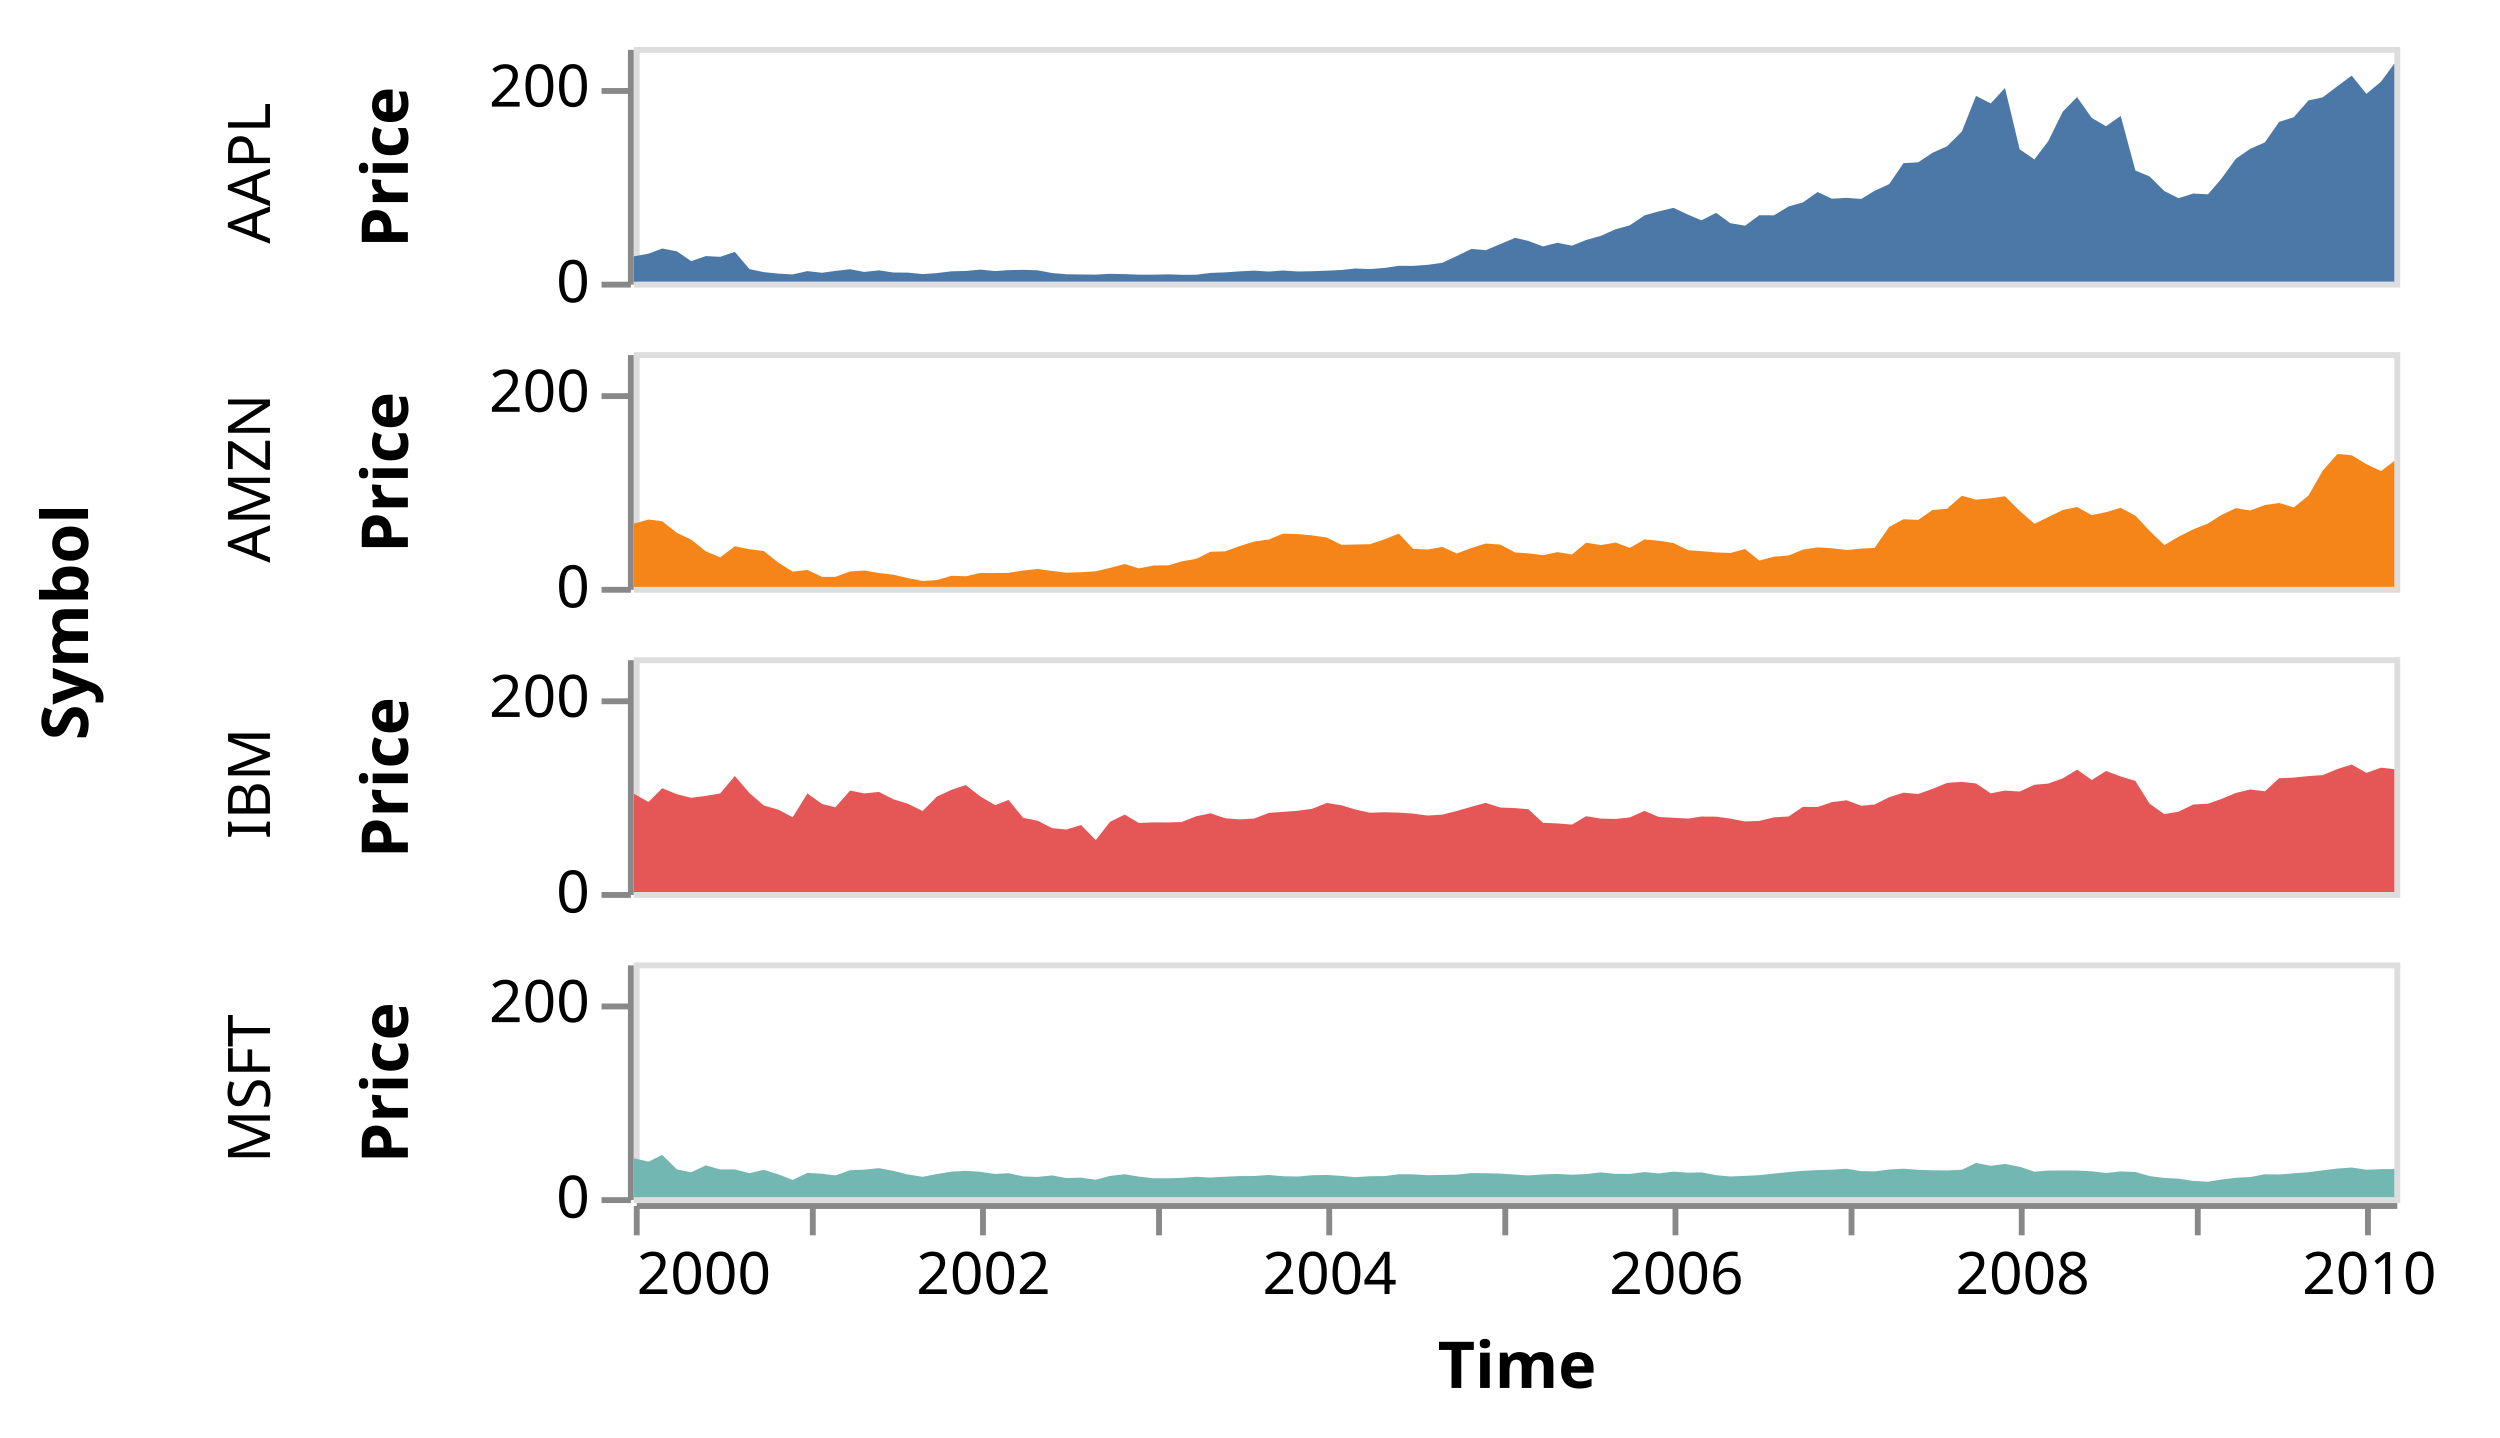
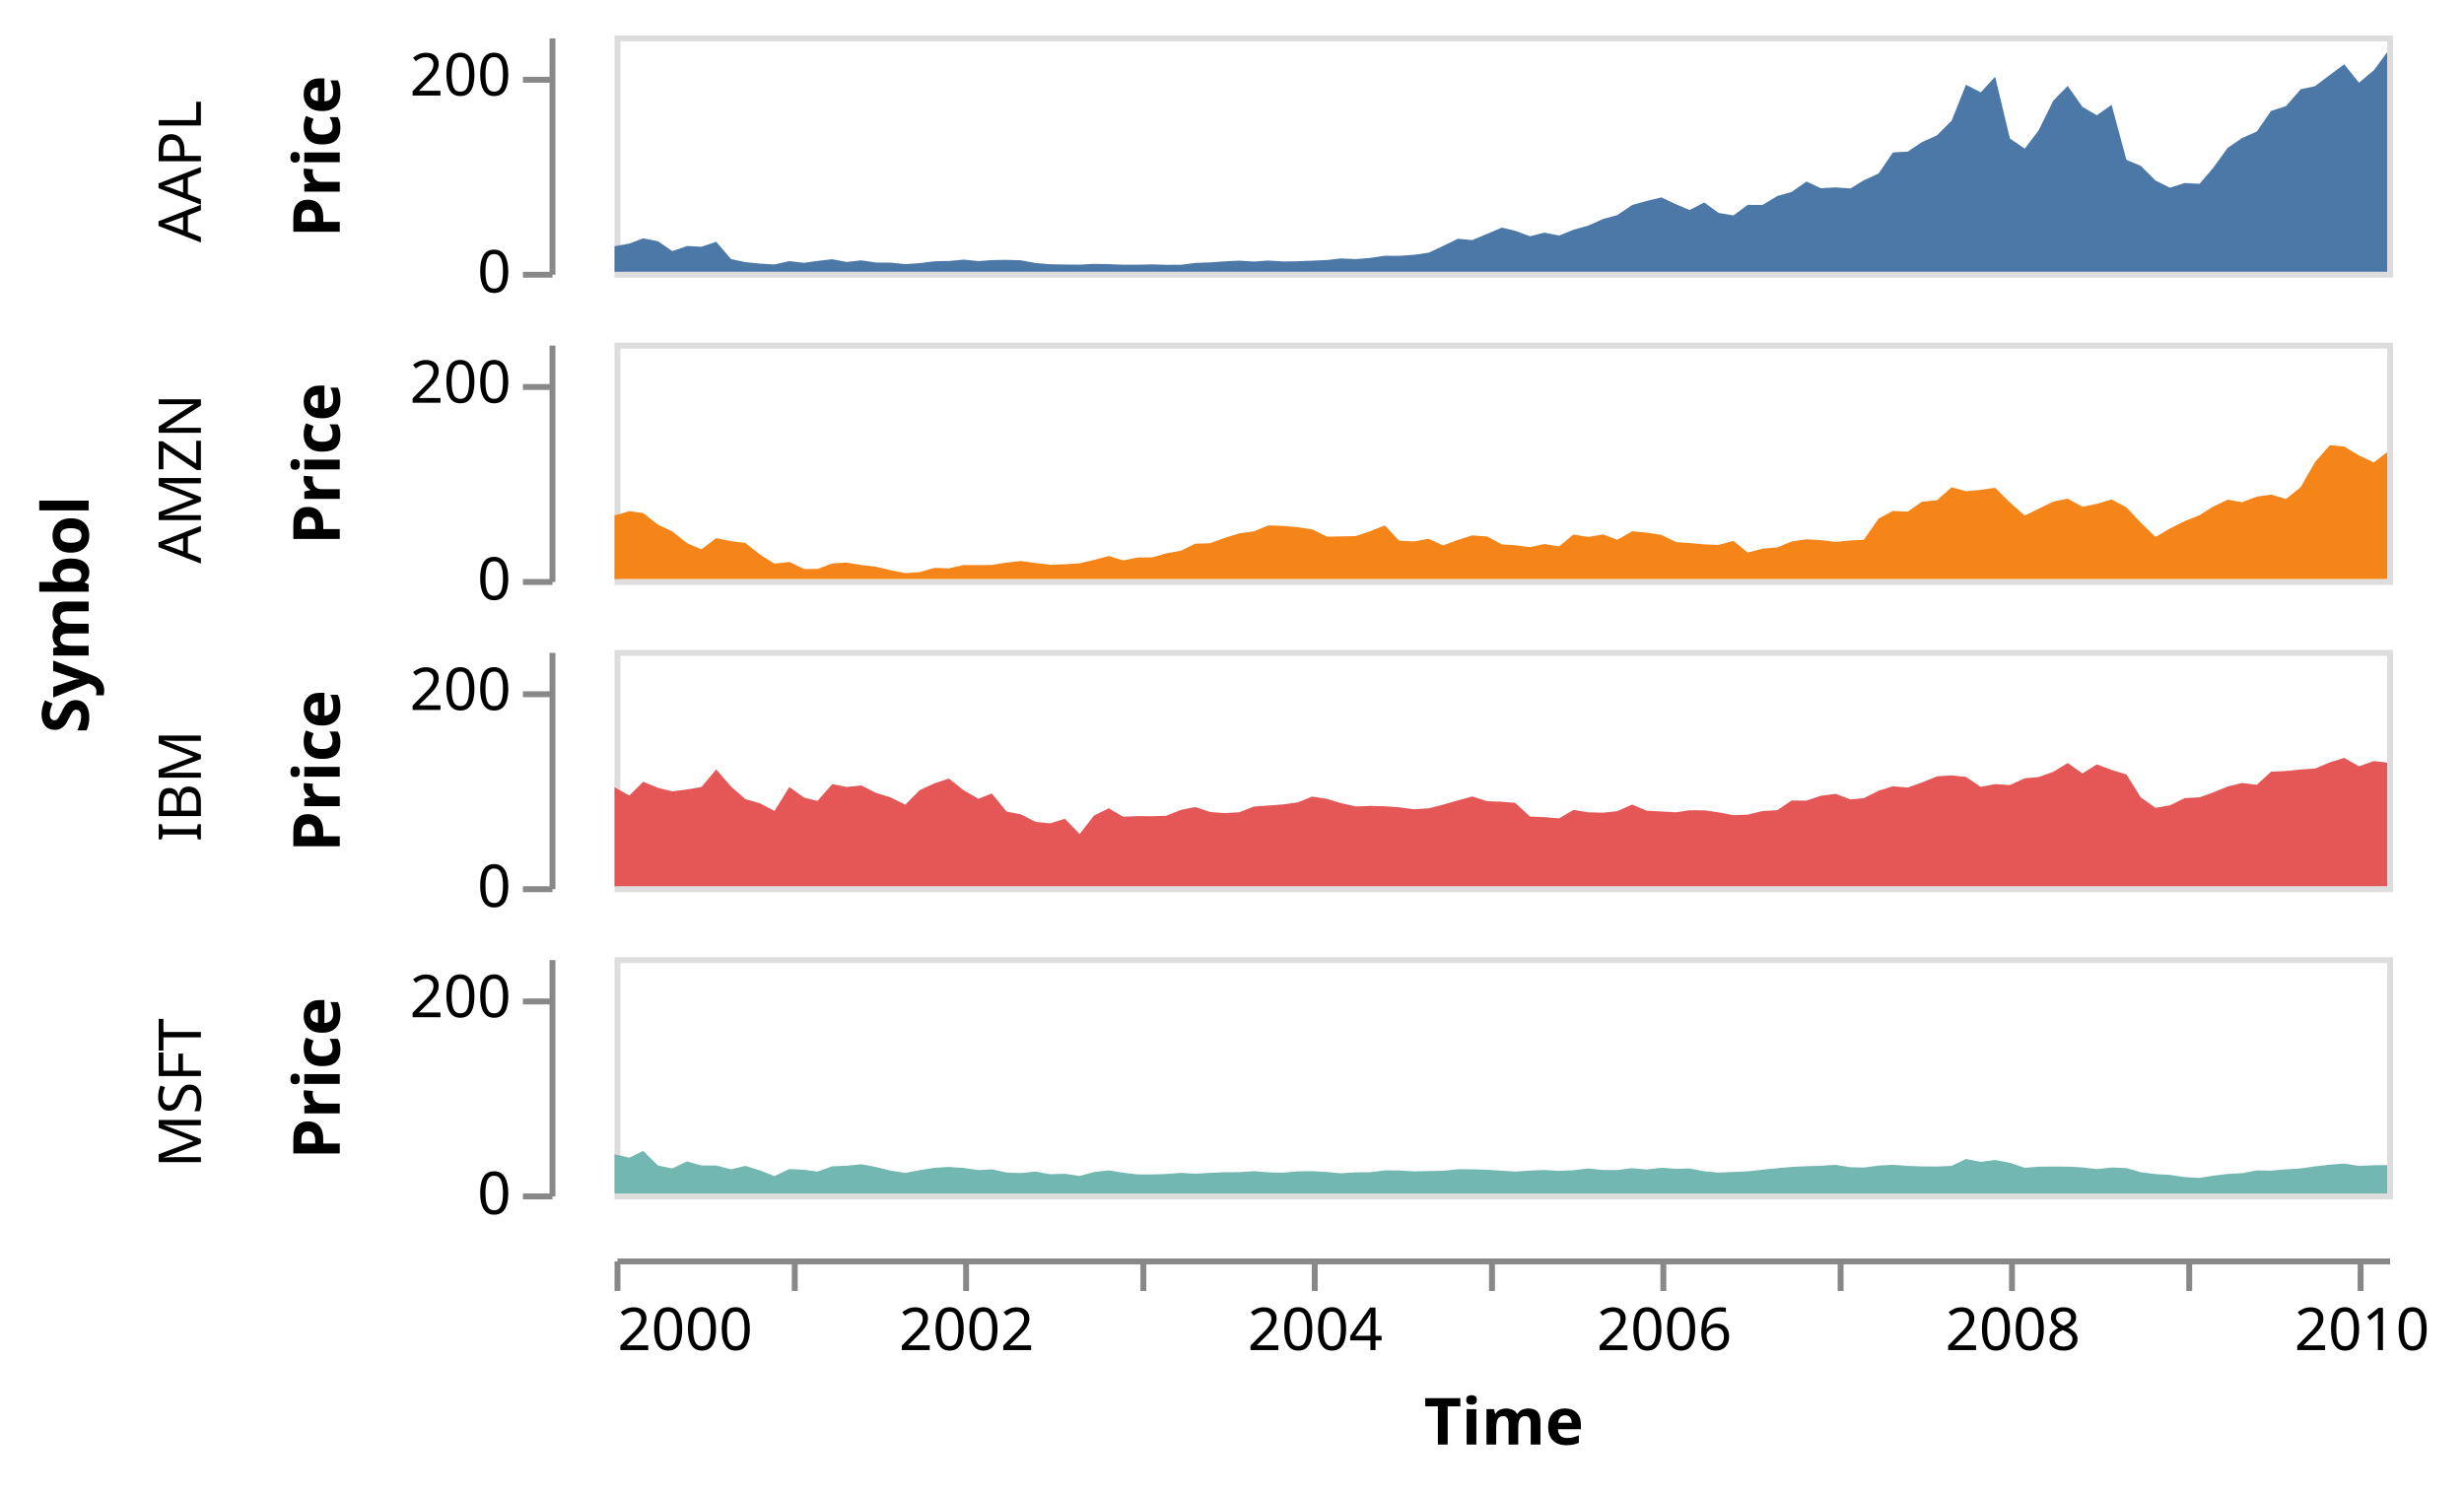
- <svg xmlns="http://www.w3.org/2000/svg" class="marks" width="426" height="245" viewBox="0 0 426 245" version="1.1">
-   <g transform="translate(108,8)">
+ <svg xmlns="http://www.w3.org/2000/svg" class="marks" width="417" height="253" viewBox="0 0 417 253" version="1.1">
+   <g transform="translate(104,6)">
    <g class="mark-group role-frame root">
      <g transform="translate(0,0)">
        <path class="background" d="M0,0h0v0h0Z" style="fill: none;" />
        <g>
-           <g class="mark-group role-row-title row-title">
-             <g transform="translate(-81,98)">
+           <g class="mark-group role-row-title row_title">
+             <g transform="translate(-89,98)">
              <path class="background" d="M0,0h0v0h0Z" style="fill: none;" />
              <g>
-                 <g class="mark-text role-title" style="pointer-events: none;">
-                   <text text-anchor="middle" transform="translate(-10,0) rotate(-90) translate(0,-2)" style="font-family: sans-serif; font-size: 11px; font-weight: bold; fill: #000; opacity: 1;">Symbol</text>
+                 <g class="mark-text role-row-title-text">
+                   <text text-anchor="middle" transform="translate(0,0) rotate(270)" style="font-family: sans-serif; font-size: 11px; font-weight: bold; fill: #000;">Symbol</text>
                </g>
              </g>
            </g>
          </g>
          <g class="mark-group role-row-header row_header">
-             <g transform="translate(-1,0)">
-               <path class="background" d="M0,0h0v40h0Z" style="fill: none;" />
-               <g>
-                 <g class="mark-text role-title" style="pointer-events: none;">
-                   <text text-anchor="middle" transform="translate(-59,21.5) rotate(-90) translate(0,-2)" style="font-family: sans-serif; font-size: 10px; fill: #000; opacity: 1;">AAPL</text>
-                 </g>
-                 <g class="mark-group role-axis">
-                   <g transform="translate(0.5,0.5)">
-                     <path class="background" d="M0,0h0v0h0Z" style="pointer-events: none; fill: none;" />
-                     <g>
-                       <g class="mark-rule role-axis-tick" style="pointer-events: none;">
-                         <line transform="translate(0,40)" x2="-5" y2="0" style="fill: none; stroke: #888; stroke-width: 1; opacity: 1;" />
-                         <line transform="translate(0,7)" x2="-5" y2="0" style="fill: none; stroke: #888; stroke-width: 1; opacity: 1;" />
-                       </g>
-                       <g class="mark-text role-axis-label" style="pointer-events: none;">
-                         <text text-anchor="end" transform="translate(-7,43)" style="font-family: sans-serif; font-size: 10px; fill: #000; opacity: 1;">0</text>
-                         <text text-anchor="end" transform="translate(-7,9.666667)" style="font-family: sans-serif; font-size: 10px; fill: #000; opacity: 1;">200</text>
-                       </g>
-                       <g class="mark-rule role-axis-domain" style="pointer-events: none;">
-                         <line transform="translate(0,40)" x2="0" y2="-40" style="fill: none; stroke: #888; stroke-width: 1; opacity: 1;" />
-                       </g>
-                       <g class="mark-text role-axis-title" style="pointer-events: none;">
-                         <text text-anchor="middle" transform="translate(-36,20) rotate(-90) translate(0,-2)" style="font-family: sans-serif; font-size: 11px; font-weight: bold; fill: #000; opacity: 1;">Price</text>
-                       </g>
-                     </g>
-                   </g>
-                 </g>
-               </g>
-             </g>
-             <g transform="translate(-1,52)">
-               <path class="background" d="M0,0h0v40h0Z" style="fill: none;" />
-               <g>
-                 <g class="mark-text role-title" style="pointer-events: none;">
-                   <text text-anchor="middle" transform="translate(-59,21.5) rotate(-90) translate(0,-2)" style="font-family: sans-serif; font-size: 10px; fill: #000; opacity: 1;">AMZN</text>
-                 </g>
-                 <g class="mark-group role-axis">
-                   <g transform="translate(0.5,0.5)">
-                     <path class="background" d="M0,0h0v0h0Z" style="pointer-events: none; fill: none;" />
-                     <g>
-                       <g class="mark-rule role-axis-tick" style="pointer-events: none;">
-                         <line transform="translate(0,40)" x2="-5" y2="0" style="fill: none; stroke: #888; stroke-width: 1; opacity: 1;" />
-                         <line transform="translate(0,7)" x2="-5" y2="0" style="fill: none; stroke: #888; stroke-width: 1; opacity: 1;" />
-                       </g>
-                       <g class="mark-text role-axis-label" style="pointer-events: none;">
-                         <text text-anchor="end" transform="translate(-7,43)" style="font-family: sans-serif; font-size: 10px; fill: #000; opacity: 1;">0</text>
-                         <text text-anchor="end" transform="translate(-7,9.666667)" style="font-family: sans-serif; font-size: 10px; fill: #000; opacity: 1;">200</text>
-                       </g>
-                       <g class="mark-rule role-axis-domain" style="pointer-events: none;">
-                         <line transform="translate(0,40)" x2="0" y2="-40" style="fill: none; stroke: #888; stroke-width: 1; opacity: 1;" />
-                       </g>
-                       <g class="mark-text role-axis-title" style="pointer-events: none;">
-                         <text text-anchor="middle" transform="translate(-36,20) rotate(-90) translate(0,-2)" style="font-family: sans-serif; font-size: 11px; font-weight: bold; fill: #000; opacity: 1;">Price</text>
-                       </g>
-                     </g>
-                   </g>
-                 </g>
-               </g>
-             </g>
-             <g transform="translate(-1,104)">
-               <path class="background" d="M0,0h0v40h0Z" style="fill: none;" />
-               <g>
-                 <g class="mark-text role-title" style="pointer-events: none;">
-                   <text text-anchor="middle" transform="translate(-59,21.5) rotate(-90) translate(0,-2)" style="font-family: sans-serif; font-size: 10px; fill: #000; opacity: 1;">IBM</text>
-                 </g>
-                 <g class="mark-group role-axis">
-                   <g transform="translate(0.5,0.5)">
-                     <path class="background" d="M0,0h0v0h0Z" style="pointer-events: none; fill: none;" />
-                     <g>
-                       <g class="mark-rule role-axis-tick" style="pointer-events: none;">
-                         <line transform="translate(0,40)" x2="-5" y2="0" style="fill: none; stroke: #888; stroke-width: 1; opacity: 1;" />
-                         <line transform="translate(0,7)" x2="-5" y2="0" style="fill: none; stroke: #888; stroke-width: 1; opacity: 1;" />
-                       </g>
-                       <g class="mark-text role-axis-label" style="pointer-events: none;">
-                         <text text-anchor="end" transform="translate(-7,43)" style="font-family: sans-serif; font-size: 10px; fill: #000; opacity: 1;">0</text>
-                         <text text-anchor="end" transform="translate(-7,9.666667)" style="font-family: sans-serif; font-size: 10px; fill: #000; opacity: 1;">200</text>
-                       </g>
-                       <g class="mark-rule role-axis-domain" style="pointer-events: none;">
-                         <line transform="translate(0,40)" x2="0" y2="-40" style="fill: none; stroke: #888; stroke-width: 1; opacity: 1;" />
-                       </g>
-                       <g class="mark-text role-axis-title" style="pointer-events: none;">
-                         <text text-anchor="middle" transform="translate(-36,20) rotate(-90) translate(0,-2)" style="font-family: sans-serif; font-size: 11px; font-weight: bold; fill: #000; opacity: 1;">Price</text>
-                       </g>
-                     </g>
-                   </g>
-                 </g>
-               </g>
-             </g>
-             <g transform="translate(-1,156)">
-               <path class="background" d="M0,0h0v40h0Z" style="fill: none;" />
-               <g>
-                 <g class="mark-text role-title" style="pointer-events: none;">
-                   <text text-anchor="middle" transform="translate(-59,21.5) rotate(-90) translate(0,-2)" style="font-family: sans-serif; font-size: 10px; fill: #000; opacity: 1;">MSFT</text>
-                 </g>
-                 <g class="mark-group role-axis">
-                   <g transform="translate(0.5,0.5)">
-                     <path class="background" d="M0,0h0v0h0Z" style="pointer-events: none; fill: none;" />
-                     <g>
-                       <g class="mark-rule role-axis-tick" style="pointer-events: none;">
-                         <line transform="translate(0,40)" x2="-5" y2="0" style="fill: none; stroke: #888; stroke-width: 1; opacity: 1;" />
-                         <line transform="translate(0,7)" x2="-5" y2="0" style="fill: none; stroke: #888; stroke-width: 1; opacity: 1;" />
-                       </g>
-                       <g class="mark-text role-axis-label" style="pointer-events: none;">
-                         <text text-anchor="end" transform="translate(-7,43)" style="font-family: sans-serif; font-size: 10px; fill: #000; opacity: 1;">0</text>
-                         <text text-anchor="end" transform="translate(-7,9.666667)" style="font-family: sans-serif; font-size: 10px; fill: #000; opacity: 1;">200</text>
-                       </g>
-                       <g class="mark-rule role-axis-domain" style="pointer-events: none;">
-                         <line transform="translate(0,40)" x2="0" y2="-40" style="fill: none; stroke: #888; stroke-width: 1; opacity: 1;" />
-                       </g>
-                       <g class="mark-text role-axis-title" style="pointer-events: none;">
-                         <text text-anchor="middle" transform="translate(-36,20) rotate(-90) translate(0,-2)" style="font-family: sans-serif; font-size: 11px; font-weight: bold; fill: #000; opacity: 1;">Price</text>
+             <g transform="translate(-11,0)">
+               <path class="background" d="M0,0h0v40h0Z" style="fill: none;" />
+               <g>
+                 <g class="mark-text role-title" style="pointer-events: none;">
+                   <text text-anchor="middle" transform="translate(-57,23) rotate(-90) translate(0,-2)" style="font-family: sans-serif; font-size: 10px; fill: #000; opacity: 1;">AAPL</text>
+                 </g>
+                 <g class="mark-group role-axis">
+                   <g transform="translate(0.5,0.5)">
+                     <path class="background" d="M0,0h0v0h0Z" style="pointer-events: none; fill: none;" />
+                     <g>
+                       <g class="mark-rule role-axis-tick" style="pointer-events: none;">
+                         <line transform="translate(0,40)" x2="-5" y2="0" style="fill: none; stroke: #888; stroke-width: 1; opacity: 1;" />
+                         <line transform="translate(0,7)" x2="-5" y2="0" style="fill: none; stroke: #888; stroke-width: 1; opacity: 1;" />
+                       </g>
+                       <g class="mark-text role-axis-label" style="pointer-events: none;">
+                         <text text-anchor="end" transform="translate(-7,43)" style="font-family: sans-serif; font-size: 10px; fill: #000; opacity: 1;">0</text>
+                         <text text-anchor="end" transform="translate(-7,9.666667)" style="font-family: sans-serif; font-size: 10px; fill: #000; opacity: 1;">200</text>
+                       </g>
+                       <g class="mark-rule role-axis-domain" style="pointer-events: none;">
+                         <line transform="translate(0,40)" x2="0" y2="-40" style="fill: none; stroke: #888; stroke-width: 1; opacity: 1;" />
+                       </g>
+                       <g class="mark-text role-axis-title" style="pointer-events: none;">
+                         <text text-anchor="middle" transform="translate(-34,20) rotate(-90) translate(0,-2)" style="font-family: sans-serif; font-size: 11px; font-weight: bold; fill: #000; opacity: 1;">Price</text>
+                       </g>
+                     </g>
+                   </g>
+                 </g>
+               </g>
+             </g>
+             <g transform="translate(-11,52)">
+               <path class="background" d="M0,0h0v40h0Z" style="fill: none;" />
+               <g>
+                 <g class="mark-text role-title" style="pointer-events: none;">
+                   <text text-anchor="middle" transform="translate(-57,23) rotate(-90) translate(0,-2)" style="font-family: sans-serif; font-size: 10px; fill: #000; opacity: 1;">AMZN</text>
+                 </g>
+                 <g class="mark-group role-axis">
+                   <g transform="translate(0.5,0.5)">
+                     <path class="background" d="M0,0h0v0h0Z" style="pointer-events: none; fill: none;" />
+                     <g>
+                       <g class="mark-rule role-axis-tick" style="pointer-events: none;">
+                         <line transform="translate(0,40)" x2="-5" y2="0" style="fill: none; stroke: #888; stroke-width: 1; opacity: 1;" />
+                         <line transform="translate(0,7)" x2="-5" y2="0" style="fill: none; stroke: #888; stroke-width: 1; opacity: 1;" />
+                       </g>
+                       <g class="mark-text role-axis-label" style="pointer-events: none;">
+                         <text text-anchor="end" transform="translate(-7,43)" style="font-family: sans-serif; font-size: 10px; fill: #000; opacity: 1;">0</text>
+                         <text text-anchor="end" transform="translate(-7,9.666667)" style="font-family: sans-serif; font-size: 10px; fill: #000; opacity: 1;">200</text>
+                       </g>
+                       <g class="mark-rule role-axis-domain" style="pointer-events: none;">
+                         <line transform="translate(0,40)" x2="0" y2="-40" style="fill: none; stroke: #888; stroke-width: 1; opacity: 1;" />
+                       </g>
+                       <g class="mark-text role-axis-title" style="pointer-events: none;">
+                         <text text-anchor="middle" transform="translate(-34,20) rotate(-90) translate(0,-2)" style="font-family: sans-serif; font-size: 11px; font-weight: bold; fill: #000; opacity: 1;">Price</text>
+                       </g>
+                     </g>
+                   </g>
+                 </g>
+               </g>
+             </g>
+             <g transform="translate(-11,104)">
+               <path class="background" d="M0,0h0v40h0Z" style="fill: none;" />
+               <g>
+                 <g class="mark-text role-title" style="pointer-events: none;">
+                   <text text-anchor="middle" transform="translate(-57,23) rotate(-90) translate(0,-2)" style="font-family: sans-serif; font-size: 10px; fill: #000; opacity: 1;">IBM</text>
+                 </g>
+                 <g class="mark-group role-axis">
+                   <g transform="translate(0.5,0.5)">
+                     <path class="background" d="M0,0h0v0h0Z" style="pointer-events: none; fill: none;" />
+                     <g>
+                       <g class="mark-rule role-axis-tick" style="pointer-events: none;">
+                         <line transform="translate(0,40)" x2="-5" y2="0" style="fill: none; stroke: #888; stroke-width: 1; opacity: 1;" />
+                         <line transform="translate(0,7)" x2="-5" y2="0" style="fill: none; stroke: #888; stroke-width: 1; opacity: 1;" />
+                       </g>
+                       <g class="mark-text role-axis-label" style="pointer-events: none;">
+                         <text text-anchor="end" transform="translate(-7,43)" style="font-family: sans-serif; font-size: 10px; fill: #000; opacity: 1;">0</text>
+                         <text text-anchor="end" transform="translate(-7,9.666667)" style="font-family: sans-serif; font-size: 10px; fill: #000; opacity: 1;">200</text>
+                       </g>
+                       <g class="mark-rule role-axis-domain" style="pointer-events: none;">
+                         <line transform="translate(0,40)" x2="0" y2="-40" style="fill: none; stroke: #888; stroke-width: 1; opacity: 1;" />
+                       </g>
+                       <g class="mark-text role-axis-title" style="pointer-events: none;">
+                         <text text-anchor="middle" transform="translate(-34,20) rotate(-90) translate(0,-2)" style="font-family: sans-serif; font-size: 11px; font-weight: bold; fill: #000; opacity: 1;">Price</text>
+                       </g>
+                     </g>
+                   </g>
+                 </g>
+               </g>
+             </g>
+             <g transform="translate(-11,156)">
+               <path class="background" d="M0,0h0v40h0Z" style="fill: none;" />
+               <g>
+                 <g class="mark-text role-title" style="pointer-events: none;">
+                   <text text-anchor="middle" transform="translate(-57,23) rotate(-90) translate(0,-2)" style="font-family: sans-serif; font-size: 10px; fill: #000; opacity: 1;">MSFT</text>
+                 </g>
+                 <g class="mark-group role-axis">
+                   <g transform="translate(0.5,0.5)">
+                     <path class="background" d="M0,0h0v0h0Z" style="pointer-events: none; fill: none;" />
+                     <g>
+                       <g class="mark-rule role-axis-tick" style="pointer-events: none;">
+                         <line transform="translate(0,40)" x2="-5" y2="0" style="fill: none; stroke: #888; stroke-width: 1; opacity: 1;" />
+                         <line transform="translate(0,7)" x2="-5" y2="0" style="fill: none; stroke: #888; stroke-width: 1; opacity: 1;" />
+                       </g>
+                       <g class="mark-text role-axis-label" style="pointer-events: none;">
+                         <text text-anchor="end" transform="translate(-7,43)" style="font-family: sans-serif; font-size: 10px; fill: #000; opacity: 1;">0</text>
+                         <text text-anchor="end" transform="translate(-7,9.666667)" style="font-family: sans-serif; font-size: 10px; fill: #000; opacity: 1;">200</text>
+                       </g>
+                       <g class="mark-rule role-axis-domain" style="pointer-events: none;">
+                         <line transform="translate(0,40)" x2="0" y2="-40" style="fill: none; stroke: #888; stroke-width: 1; opacity: 1;" />
+                       </g>
+                       <g class="mark-text role-axis-title" style="pointer-events: none;">
+                         <text text-anchor="middle" transform="translate(-34,20) rotate(-90) translate(0,-2)" style="font-family: sans-serif; font-size: 11px; font-weight: bold; fill: #000; opacity: 1;">Price</text>
                      </g>
                    </g>
                  </g>
                </g>
              </g>
            </g>
          </g>
          <g class="mark-group role-column-footer column_footer">
-             <g transform="translate(0,197)">
+             <g transform="translate(0,207)">
              <path class="background" d="M0,0h300v0h-300Z" style="fill: none;" />
              <g>
                <g class="mark-group role-axis">
                  <g transform="translate(0.5,0.5)">
                    <path class="background" d="M0,0h0v0h0Z" style="pointer-events: none; fill: none;" />
                    <g>
                      <g class="mark-rule role-axis-tick" style="pointer-events: none;">
                        <line transform="translate(0,0)" x2="0" y2="5" style="fill: none; stroke: #888; stroke-width: 1; opacity: 1;" />
                        <line transform="translate(30,0)" x2="0" y2="5" style="fill: none; stroke: #888; stroke-width: 1; opacity: 1;" />
                        <line transform="translate(59,0)" x2="0" y2="5" style="fill: none; stroke: #888; stroke-width: 1; opacity: 1;" />
                        <line transform="translate(89,0)" x2="0" y2="5" style="fill: none; stroke: #888; stroke-width: 1; opacity: 1;" />
                        <line transform="translate(118,0)" x2="0" y2="5" style="fill: none; stroke: #888; stroke-width: 1; opacity: 1;" />
                        <line transform="translate(148,0)" x2="0" y2="5" style="fill: none; stroke: #888; stroke-width: 1; opacity: 1;" />
                        <line transform="translate(177,0)" x2="0" y2="5" style="fill: none; stroke: #888; stroke-width: 1; opacity: 1;" />
                        <line transform="translate(207,0)" x2="0" y2="5" style="fill: none; stroke: #888; stroke-width: 1; opacity: 1;" />
                        <line transform="translate(236,0)" x2="0" y2="5" style="fill: none; stroke: #888; stroke-width: 1; opacity: 1;" />
                        <line transform="translate(266,0)" x2="0" y2="5" style="fill: none; stroke: #888; stroke-width: 1; opacity: 1;" />
                        <line transform="translate(295,0)" x2="0" y2="5" style="fill: none; stroke: #888; stroke-width: 1; opacity: 1;" />
                      </g>
                      <g class="mark-text role-axis-label" style="pointer-events: none;">
                        <text text-anchor="start" transform="translate(0,15)" style="font-family: sans-serif; font-size: 10px; fill: #000; opacity: 1;">2000</text>
                        <text text-anchor="middle" transform="translate(29.57974,15)" style="font-family: sans-serif; font-size: 10px; fill: #000; opacity: 0;">2001</text>
                        <text text-anchor="middle" transform="translate(59.07866,15)" style="font-family: sans-serif; font-size: 10px; fill: #000; opacity: 1;">2002</text>
                        <text text-anchor="middle" transform="translate(88.57759,15)" style="font-family: sans-serif; font-size: 10px; fill: #000; opacity: 0;">2003</text>
                        <text text-anchor="middle" transform="translate(118.0765,15)" style="font-family: sans-serif; font-size: 10px; fill: #000; opacity: 1;">2004</text>
                        <text text-anchor="middle" transform="translate(147.6562,15)" style="font-family: sans-serif; font-size: 10px; fill: #000; opacity: 0;">2005</text>
                        <text text-anchor="middle" transform="translate(177.1552,15)" style="font-family: sans-serif; font-size: 10px; fill: #000; opacity: 1;">2006</text>
                        <text text-anchor="middle" transform="translate(206.6541,15)" style="font-family: sans-serif; font-size: 10px; fill: #000; opacity: 0;">2007</text>
                        <text text-anchor="middle" transform="translate(236.153,15)" style="font-family: sans-serif; font-size: 10px; fill: #000; opacity: 1;">2008</text>
                        <text text-anchor="middle" transform="translate(265.7328,15)" style="font-family: sans-serif; font-size: 10px; fill: #000; opacity: 0;">2009</text>
                        <text text-anchor="middle" transform="translate(295.2317,15)" style="font-family: sans-serif; font-size: 10px; fill: #000; opacity: 1;">2010</text>
                      </g>
                      <g class="mark-rule role-axis-domain" style="pointer-events: none;">
                        <line transform="translate(0,0)" x2="300" y2="0" style="fill: none; stroke: #888; stroke-width: 1; opacity: 1;" />
                      </g>
                      <g class="mark-text role-axis-title" style="pointer-events: none;">
                        <text text-anchor="middle" transform="translate(150,31)" style="font-family: sans-serif; font-size: 11px; font-weight: bold; fill: #000; opacity: 1;">Time</text>
                      </g>
                    </g>
                  </g>
                </g>
              </g>
            </g>
          </g>
          <g class="mark-group role-scope cell">
            <g transform="translate(0,0)">
              <path class="background" d="M0.5,0.5h300v40h-300Z" style="fill: none; stroke: #ddd;" />
              <g>
                <g class="mark-group role-scope child_pathgroup">
                  <g transform="translate(0,0)">
                    <path class="background" d="M0,0h300v40h-300Z" style="fill: none;" />
                    <g>
                      <g class="mark-area role-mark child_marks">
                        <path d="M300,2.83L297.737,5.897L295.232,7.99L292.726,4.878L290.298,6.682L287.793,8.583L285.368,9.108L282.863,11.965L280.358,12.768L277.933,16.262L275.428,17.365L273.003,19.028L270.501,22.48L268.238,25.115L265.733,24.978L263.227,25.775L260.799,24.555L258.294,22.068L255.869,21.057L253.364,11.745L250.859,13.508L248.434,12.093L245.929,8.542L243.504,11.008L241.002,16.083L238.658,19.163L236.153,17.44L233.648,6.987L231.22,9.63L228.714,8.342L226.29,14.422L223.784,16.92L221.279,18.04L218.854,19.66L216.349,19.802L213.924,23.367L211.422,24.515L209.159,25.898L206.654,25.712L204.149,25.86L201.724,24.723L199.215,26.487L196.791,27.17L194.285,28.692L191.78,28.673L189.355,30.455L186.85,30.038L184.429,28.268L181.923,29.547L179.661,28.585L177.155,27.415L174.65,28.018L172.225,28.697L169.716,30.402L167.292,31.065L164.787,32.185L162.281,32.892L159.857,33.865L157.351,33.373L154.93,33.99L152.425,33.055L150.162,32.523L147.656,33.592L145.151,34.633L142.726,34.412L140.218,35.633L137.793,36.77L135.288,37.125L132.782,37.305L130.358,37.288L127.852,37.662L125.431,37.852L122.926,37.747L120.582,38.007L118.077,38.12L115.571,38.218L113.147,38.258L110.638,38.093L108.213,38.273L105.708,38.115L103.202,38.243L100.778,38.412L98.272,38.503L95.851,38.815L93.346,38.822L91.083,38.748L88.578,38.803L86.072,38.807L83.648,38.708L81.139,38.662L78.714,38.792L76.209,38.77L73.704,38.728L71.279,38.523L68.774,38.058L66.352,37.977L63.847,38.027L61.584,38.192L59.079,37.94L56.573,38.175L54.149,38.225L51.64,38.537L49.215,38.707L46.71,38.455L44.205,38.433L41.78,38.063L39.275,38.337L36.853,37.877L34.348,38.162L32.085,38.48L29.58,38.198L27.074,38.76L24.65,38.625L22.141,38.37L19.716,37.853L17.211,34.922L14.706,35.765L12.281,35.635L9.776,36.5L7.355,34.832L4.849,34.342L2.505,35.223L0,35.677L0,40L2.505,40L4.849,40L7.355,40L9.776,40L12.281,40L14.706,40L17.211,40L19.716,40L22.141,40L24.65,40L27.074,40L29.58,40L32.085,40L34.348,40L36.853,40L39.275,40L41.78,40L44.205,40L46.71,40L49.215,40L51.64,40L54.149,40L56.573,40L59.079,40L61.584,40L63.847,40L66.352,40L68.774,40L71.279,40L73.704,40L76.209,40L78.714,40L81.139,40L83.648,40L86.072,40L88.578,40L91.083,40L93.346,40L95.851,40L98.272,40L100.778,40L103.202,40L105.708,40L108.213,40L110.638,40L113.147,40L115.571,40L118.077,40L120.582,40L122.926,40L125.431,40L127.852,40L130.358,40L132.782,40L135.288,40L137.793,40L140.218,40L142.726,40L145.151,40L147.656,40L150.162,40L152.425,40L154.93,40L157.351,40L159.857,40L162.281,40L164.787,40L167.292,40L169.716,40L172.225,40L174.65,40L177.155,40L179.661,40L181.923,40L184.429,40L186.85,40L189.355,40L191.78,40L194.285,40L196.791,40L199.215,40L201.724,40L204.149,40L206.654,40L209.159,40L211.422,40L213.924,40L216.349,40L218.854,40L221.279,40L223.784,40L226.29,40L228.714,40L231.22,40L233.648,40L236.153,40L238.658,40L241.002,40L243.504,40L245.929,40L248.434,40L250.859,40L253.364,40L255.869,40L258.294,40L260.799,40L263.227,40L265.733,40L268.238,40L270.501,40L273.003,40L275.428,40L277.933,40L280.358,40L282.863,40L285.368,40L287.793,40L290.298,40L292.726,40L295.232,40L297.737,40L300,40Z" style="fill: #4c78a8;" />
                      </g>
                    </g>
                  </g>
                </g>
              </g>
            </g>
            <g transform="translate(0,52)">
              <path class="background" d="M0.5,0.5h300v40h-300Z" style="fill: none; stroke: #ddd;" />
              <g>
                <g class="mark-group role-scope child_pathgroup">
                  <g transform="translate(0,0)">
                    <path class="background" d="M0,0h300v40h-300Z" style="fill: none;" />
                    <g>
                      <g class="mark-area role-mark child_marks">
                        <path d="M300,18.53L297.737,20.267L295.232,19.098L292.726,17.58L290.298,17.348L287.793,20.198L285.368,24.44L282.863,26.468L280.358,25.707L277.933,26.057L275.428,27.002L273.003,26.58L270.501,27.76L268.238,29.202L265.733,30.197L263.227,31.453L260.799,32.883L258.294,30.46L255.869,27.873L253.364,26.532L250.859,27.277L248.434,27.778L245.929,26.397L243.504,26.895L241.002,28.117L238.658,29.255L236.153,27.05L233.648,24.56L231.22,24.907L228.714,25.142L226.29,24.475L223.784,26.682L221.279,26.91L218.854,28.598L216.349,28.477L213.924,29.778L211.422,33.368L209.159,33.477L206.654,33.722L204.149,33.423L201.724,33.277L199.215,33.652L196.791,34.647L194.285,34.862L191.78,35.518L189.355,33.553L186.85,34.232L184.429,34.132L181.923,33.912L179.661,33.76L177.155,32.53L174.65,32.142L172.225,31.923L169.716,33.357L167.292,32.45L164.787,32.883L162.281,32.475L159.857,34.485L157.351,34.082L154.93,34.607L152.425,34.288L150.162,34.137L147.656,32.797L145.151,32.618L142.726,33.387L140.218,34.312L137.793,33.19L135.288,33.643L132.782,33.513L130.358,30.933L127.852,31.917L125.431,32.733L122.926,32.787L120.582,32.832L118.077,31.6L115.571,31.23L113.147,31.005L110.638,30.928L108.213,31.928L105.708,32.28L103.202,33.06L100.778,33.947L98.272,34.018L95.851,35.218L93.346,35.662L91.083,36.332L88.578,36.358L86.072,36.852L83.648,36.108L81.139,36.773L78.714,37.345L76.209,37.51L73.704,37.592L71.279,37.292L68.774,36.962L66.352,37.218L63.847,37.617L61.584,37.65L59.079,37.635L56.573,38.197L54.149,38.113L51.64,38.837L49.215,39.005L46.71,38.51L44.205,37.918L41.78,37.642L39.275,37.218L36.853,37.37L34.348,38.295L32.085,38.302L29.58,37.115L27.074,37.407L24.65,35.885L22.141,33.897L19.716,33.593L17.211,33.083L14.706,34.98L12.281,33.948L9.776,31.948L7.355,30.802L4.849,28.833L2.505,28.522L0,29.24L0,40L2.505,40L4.849,40L7.355,40L9.776,40L12.281,40L14.706,40L17.211,40L19.716,40L22.141,40L24.65,40L27.074,40L29.58,40L32.085,40L34.348,40L36.853,40L39.275,40L41.78,40L44.205,40L46.71,40L49.215,40L51.64,40L54.149,40L56.573,40L59.079,40L61.584,40L63.847,40L66.352,40L68.774,40L71.279,40L73.704,40L76.209,40L78.714,40L81.139,40L83.648,40L86.072,40L88.578,40L91.083,40L93.346,40L95.851,40L98.272,40L100.778,40L103.202,40L105.708,40L108.213,40L110.638,40L113.147,40L115.571,40L118.077,40L120.582,40L122.926,40L125.431,40L127.852,40L130.358,40L132.782,40L135.288,40L137.793,40L140.218,40L142.726,40L145.151,40L147.656,40L150.162,40L152.425,40L154.93,40L157.351,40L159.857,40L162.281,40L164.787,40L167.292,40L169.716,40L172.225,40L174.65,40L177.155,40L179.661,40L181.923,40L184.429,40L186.85,40L189.355,40L191.78,40L194.285,40L196.791,40L199.215,40L201.724,40L204.149,40L206.654,40L209.159,40L211.422,40L213.924,40L216.349,40L218.854,40L221.279,40L223.784,40L226.29,40L228.714,40L231.22,40L233.648,40L236.153,40L238.658,40L241.002,40L243.504,40L245.929,40L248.434,40L250.859,40L253.364,40L255.869,40L258.294,40L260.799,40L263.227,40L265.733,40L268.238,40L270.501,40L273.003,40L275.428,40L277.933,40L280.358,40L282.863,40L285.368,40L287.793,40L290.298,40L292.726,40L295.232,40L297.737,40L300,40Z" style="fill: #f58518;" />
                      </g>
                    </g>
                  </g>
                </g>
              </g>
            </g>
            <g transform="translate(0,104)">
              <path class="background" d="M0.5,0.5h300v40h-300Z" style="fill: none; stroke: #ddd;" />
              <g>
                <g class="mark-group role-scope child_pathgroup">
                  <g transform="translate(0,0)">
                    <path class="background" d="M0,0h300v40h-300Z" style="fill: none;" />
                    <g>
                      <g class="mark-area role-mark child_marks">
                        <path d="M300,19.075L297.737,18.807L295.232,19.692L292.726,18.28L290.298,19.035L287.793,20.077L285.368,20.242L282.863,20.5L280.358,20.61L277.933,22.832L275.428,22.525L273.003,23.118L270.501,24.152L268.238,24.947L265.733,25.09L263.227,26.308L260.799,26.725L258.294,24.96L255.869,21.078L253.364,20.307L250.859,19.377L248.434,20.9L245.929,19.143L243.504,20.628L241.002,21.522L238.658,21.727L236.153,22.875L233.648,22.717L231.22,23.183L228.714,21.5L226.29,21.233L223.784,21.41L221.279,22.433L218.854,23.292L216.349,23.077L213.924,23.837L211.422,25.093L209.159,25.303L206.654,24.368L204.149,24.683L201.724,25.508L199.215,25.49L196.791,27.123L194.285,27.275L191.78,27.883L189.355,27.975L186.85,27.493L184.429,27.158L181.923,27.138L179.661,27.485L177.155,27.352L174.65,27.212L172.225,26.17L169.716,27.292L167.292,27.55L164.787,27.488L162.281,27.078L159.857,28.512L157.351,28.303L154.93,28.205L152.425,25.89L150.162,25.703L147.656,25.602L145.151,24.807L142.726,25.475L140.218,26.193L137.793,26.812L135.288,26.972L132.782,26.635L130.358,26.468L127.852,26.402L125.431,26.493L122.926,25.932L120.582,25.217L118.077,24.823L115.571,25.825L113.147,26.153L110.638,26.34L108.213,26.515L105.708,27.48L103.202,27.62L100.778,27.43L98.272,26.587L95.851,27.088L93.346,28.072L91.083,28.145L88.578,28.13L86.072,28.237L83.648,26.807L81.139,28.04L78.714,31.165L76.209,28.58L73.704,29.357L71.279,29.115L68.774,27.838L66.352,27.363L63.847,24.308L61.584,25.197L59.079,23.743L56.573,21.773L54.149,22.583L51.64,23.737L49.215,26.197L46.71,24.958L44.205,24.188L41.78,22.942L39.275,23.197L36.853,22.717L34.348,25.562L32.085,25.003L29.58,23.207L27.074,27.255L24.65,25.98L22.141,25.25L19.716,23.135L17.211,20.23L14.706,23.21L12.281,23.612L9.776,23.948L7.355,23.342L4.849,22.315L2.505,24.648L0,23.247L0,40L2.505,40L4.849,40L7.355,40L9.776,40L12.281,40L14.706,40L17.211,40L19.716,40L22.141,40L24.65,40L27.074,40L29.58,40L32.085,40L34.348,40L36.853,40L39.275,40L41.78,40L44.205,40L46.71,40L49.215,40L51.64,40L54.149,40L56.573,40L59.079,40L61.584,40L63.847,40L66.352,40L68.774,40L71.279,40L73.704,40L76.209,40L78.714,40L81.139,40L83.648,40L86.072,40L88.578,40L91.083,40L93.346,40L95.851,40L98.272,40L100.778,40L103.202,40L105.708,40L108.213,40L110.638,40L113.147,40L115.571,40L118.077,40L120.582,40L122.926,40L125.431,40L127.852,40L130.358,40L132.782,40L135.288,40L137.793,40L140.218,40L142.726,40L145.151,40L147.656,40L150.162,40L152.425,40L154.93,40L157.351,40L159.857,40L162.281,40L164.787,40L167.292,40L169.716,40L172.225,40L174.65,40L177.155,40L179.661,40L181.923,40L184.429,40L186.85,40L189.355,40L191.78,40L194.285,40L196.791,40L199.215,40L201.724,40L204.149,40L206.654,40L209.159,40L211.422,40L213.924,40L216.349,40L218.854,40L221.279,40L223.784,40L226.29,40L228.714,40L231.22,40L233.648,40L236.153,40L238.658,40L241.002,40L243.504,40L245.929,40L248.434,40L250.859,40L253.364,40L255.869,40L258.294,40L260.799,40L263.227,40L265.733,40L268.238,40L270.501,40L273.003,40L275.428,40L277.933,40L280.358,40L282.863,40L285.368,40L287.793,40L290.298,40L292.726,40L295.232,40L297.737,40L300,40Z" style="fill: #e45756;" />
                      </g>
                    </g>
                  </g>
                </g>
              </g>
            </g>
            <g transform="translate(0,156)">
              <path class="background" d="M0.5,0.5h300v40h-300Z" style="fill: none; stroke: #ddd;" />
              <g>
                <g class="mark-group role-scope child_pathgroup">
                  <g transform="translate(0,0)">
                    <path class="background" d="M0,0h300v40h-300Z" style="fill: none;" />
                    <g>
                      <g class="mark-area role-mark child_marks">
                        <path d="M300,35.2L297.737,35.222L295.232,35.325L292.726,34.943L290.298,35.122L287.793,35.42L285.368,35.752L282.863,35.928L280.358,36.137L277.933,36.097L275.428,36.568L273.003,36.693L270.501,37.002L268.238,37.365L265.733,37.228L263.227,36.848L260.799,36.723L258.294,36.405L255.869,35.703L253.364,35.607L250.859,35.875L248.434,35.588L245.929,35.458L243.504,35.443L241.002,35.465L238.658,35.655L236.153,34.812L233.648,34.333L231.22,34.652L228.714,34.162L226.29,35.327L223.784,35.443L221.279,35.417L218.854,35.342L216.349,35.148L213.924,35.283L211.422,35.608L209.159,35.562L206.654,35.155L204.149,35.312L201.724,35.39L199.215,35.507L196.791,35.72L194.285,35.978L191.78,36.248L189.355,36.367L186.85,36.468L184.429,36.25L181.923,35.773L179.661,35.827L177.155,35.643L174.65,35.952L172.225,35.715L169.716,36.033L167.292,36.028L164.787,35.775L162.281,36.06L159.857,36.178L157.351,36.03L154.93,36.12L152.425,36.293L150.162,36.142L147.656,35.982L145.151,35.913L142.726,35.9L140.218,36.163L137.793,36.207L135.288,36.255L132.782,36.103L130.358,36.093L127.852,36.412L125.431,36.425L122.926,36.59L120.582,36.372L118.077,36.218L115.571,36.257L113.147,36.483L110.638,36.425L108.213,36.218L105.708,36.392L103.202,36.407L100.778,36.512L98.272,36.652L95.851,36.522L93.346,36.707L91.083,36.777L88.578,36.782L86.072,36.495L83.648,36.09L81.139,36.375L78.714,37.035L76.209,36.672L73.704,36.747L71.279,36.292L68.774,36.548L66.352,36.457L63.847,35.912L61.584,36.045L59.079,35.68L56.573,35.508L54.149,35.647L51.64,36.058L49.215,36.53L46.71,36.132L44.205,35.512L41.78,35.05L39.275,35.31L36.853,35.407L34.348,36.292L32.085,36L29.58,35.86L27.074,37.058L24.65,36.11L22.141,35.33L19.716,35.912L17.211,35.267L14.706,35.267L12.281,34.577L9.776,35.758L7.355,35.272L4.849,32.797L2.505,33.942L0,33.365L0,40L2.505,40L4.849,40L7.355,40L9.776,40L12.281,40L14.706,40L17.211,40L19.716,40L22.141,40L24.65,40L27.074,40L29.58,40L32.085,40L34.348,40L36.853,40L39.275,40L41.78,40L44.205,40L46.71,40L49.215,40L51.64,40L54.149,40L56.573,40L59.079,40L61.584,40L63.847,40L66.352,40L68.774,40L71.279,40L73.704,40L76.209,40L78.714,40L81.139,40L83.648,40L86.072,40L88.578,40L91.083,40L93.346,40L95.851,40L98.272,40L100.778,40L103.202,40L105.708,40L108.213,40L110.638,40L113.147,40L115.571,40L118.077,40L120.582,40L122.926,40L125.431,40L127.852,40L130.358,40L132.782,40L135.288,40L137.793,40L140.218,40L142.726,40L145.151,40L147.656,40L150.162,40L152.425,40L154.93,40L157.351,40L159.857,40L162.281,40L164.787,40L167.292,40L169.716,40L172.225,40L174.65,40L177.155,40L179.661,40L181.923,40L184.429,40L186.85,40L189.355,40L191.78,40L194.285,40L196.791,40L199.215,40L201.724,40L204.149,40L206.654,40L209.159,40L211.422,40L213.924,40L216.349,40L218.854,40L221.279,40L223.784,40L226.29,40L228.714,40L231.22,40L233.648,40L236.153,40L238.658,40L241.002,40L243.504,40L245.929,40L248.434,40L250.859,40L253.364,40L255.869,40L258.294,40L260.799,40L263.227,40L265.733,40L268.238,40L270.501,40L273.003,40L275.428,40L277.933,40L280.358,40L282.863,40L285.368,40L287.793,40L290.298,40L292.726,40L295.232,40L297.737,40L300,40Z" style="fill: #72b7b2;" />
                      </g>
                    </g>
                  </g>
                </g>
              </g>
            </g>
          </g>
        </g>
      </g>
    </g>
  </g>
</svg>
